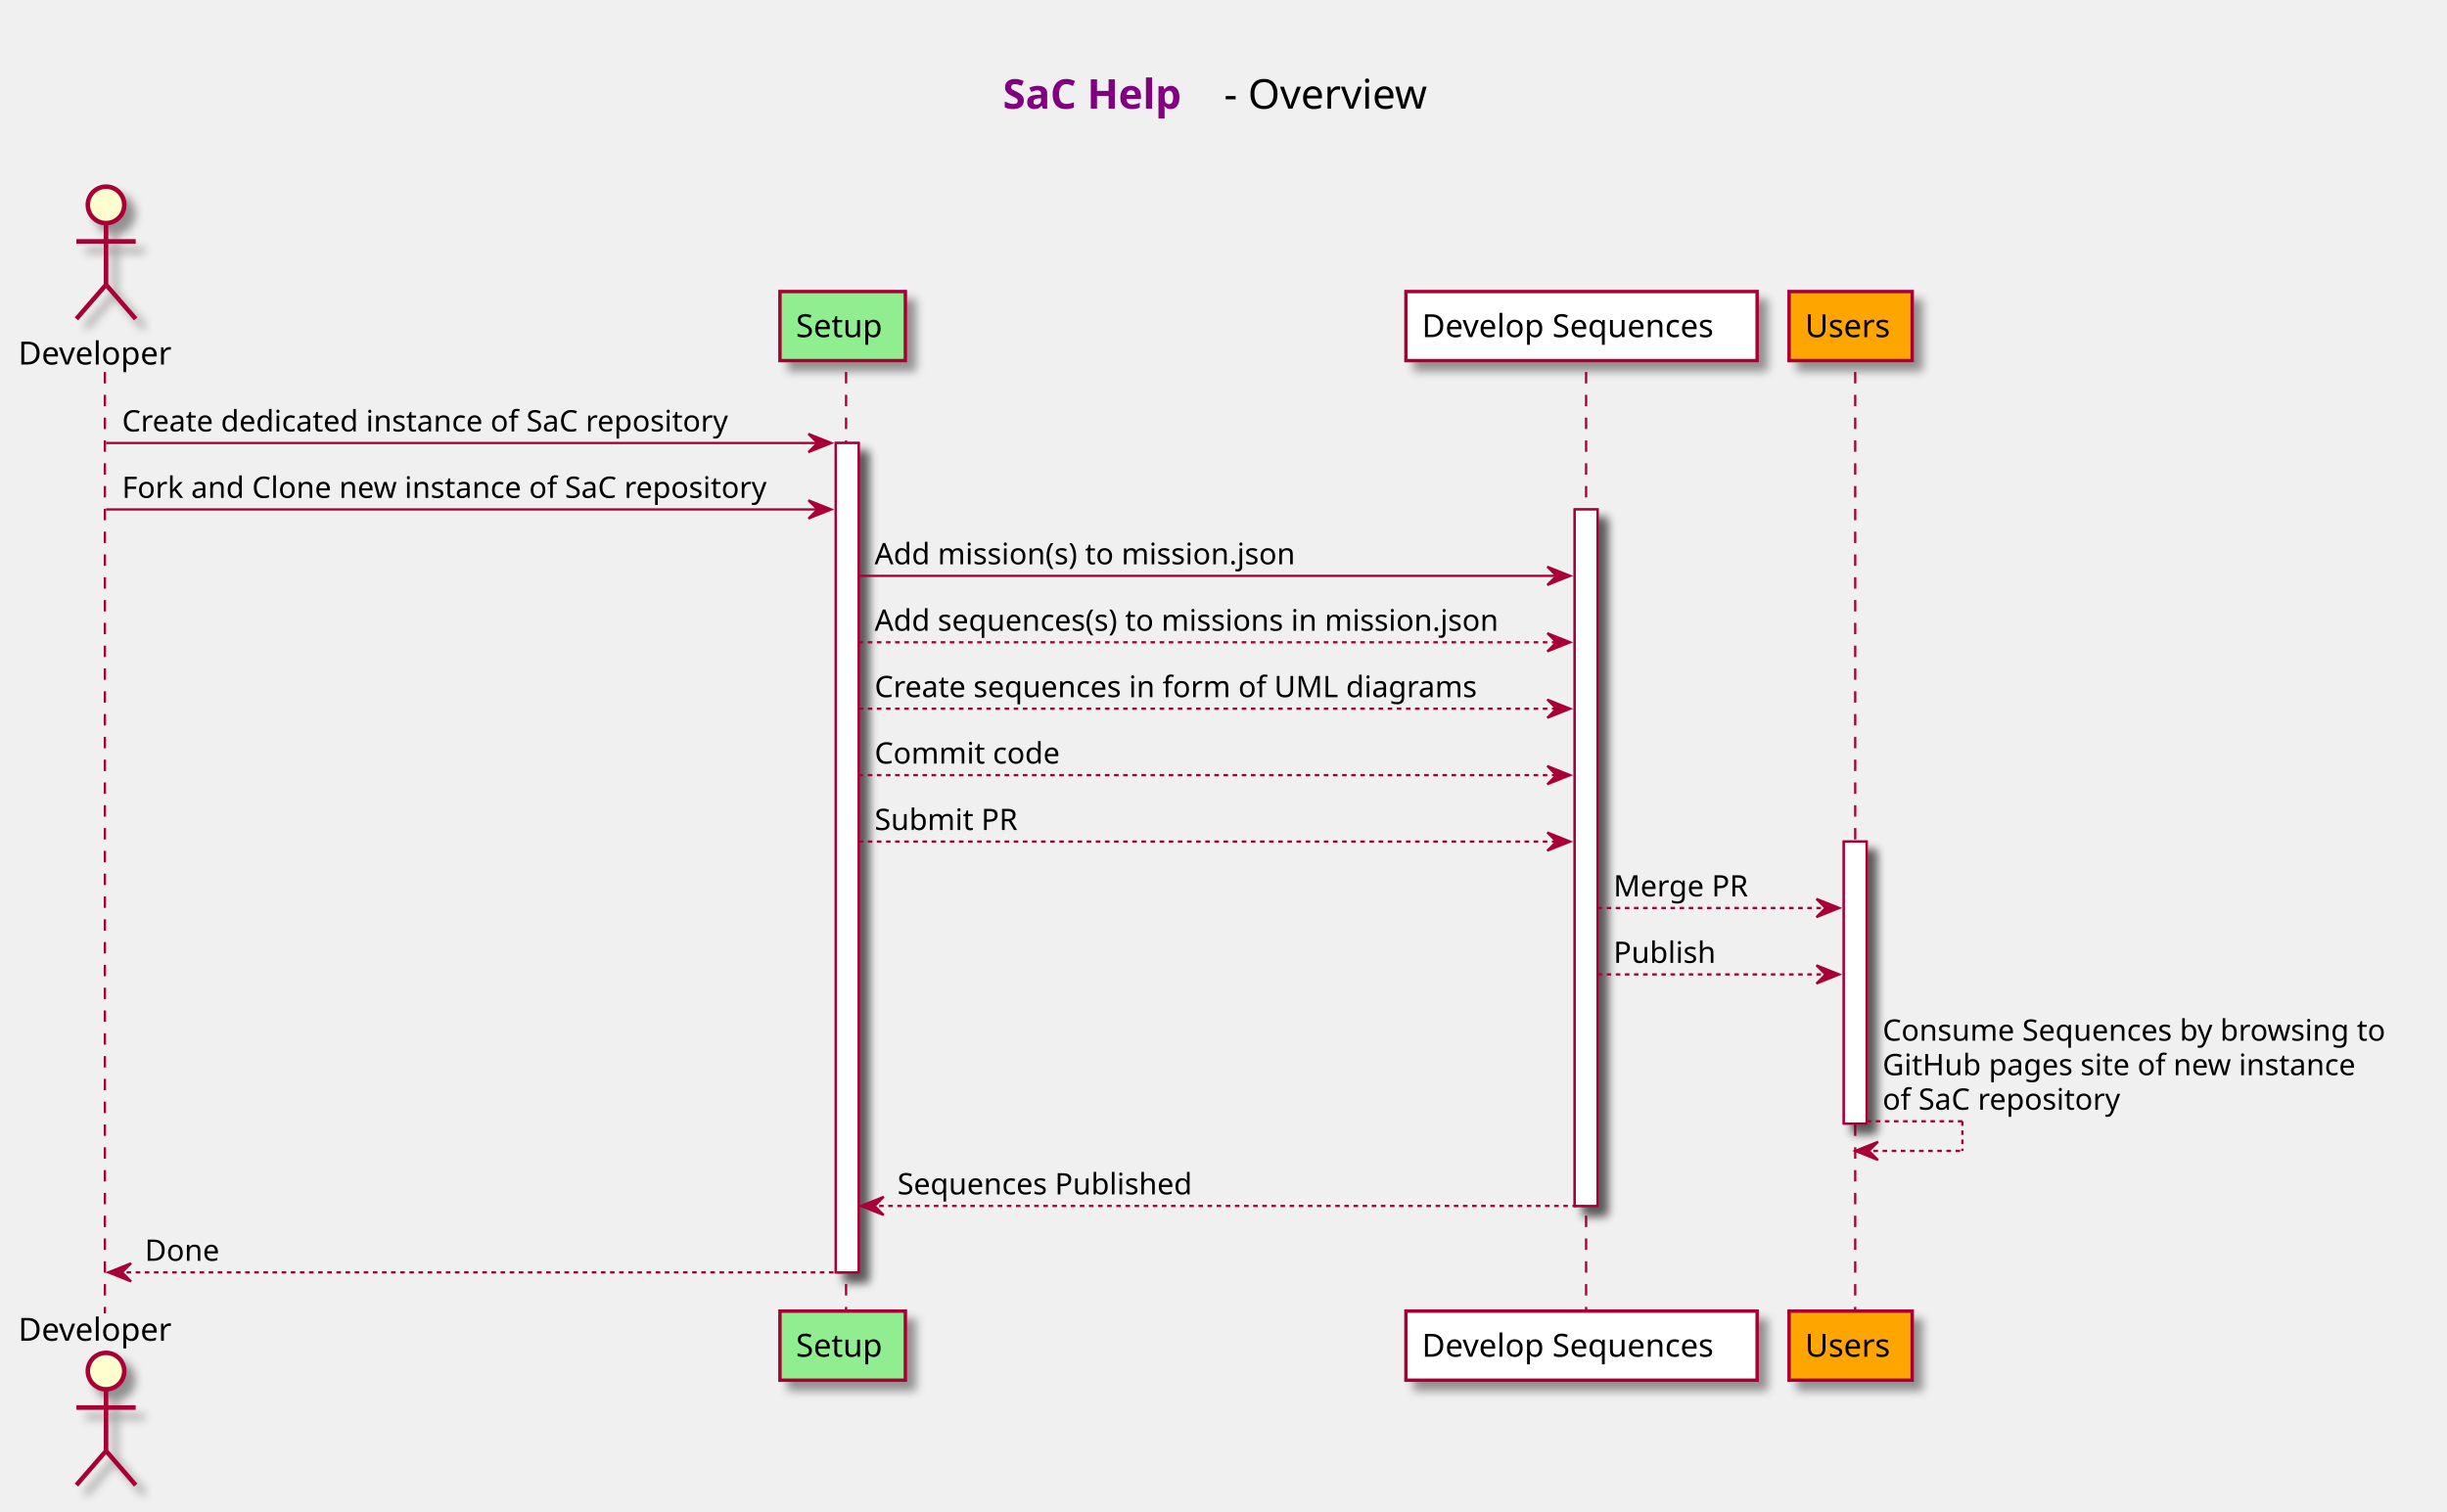
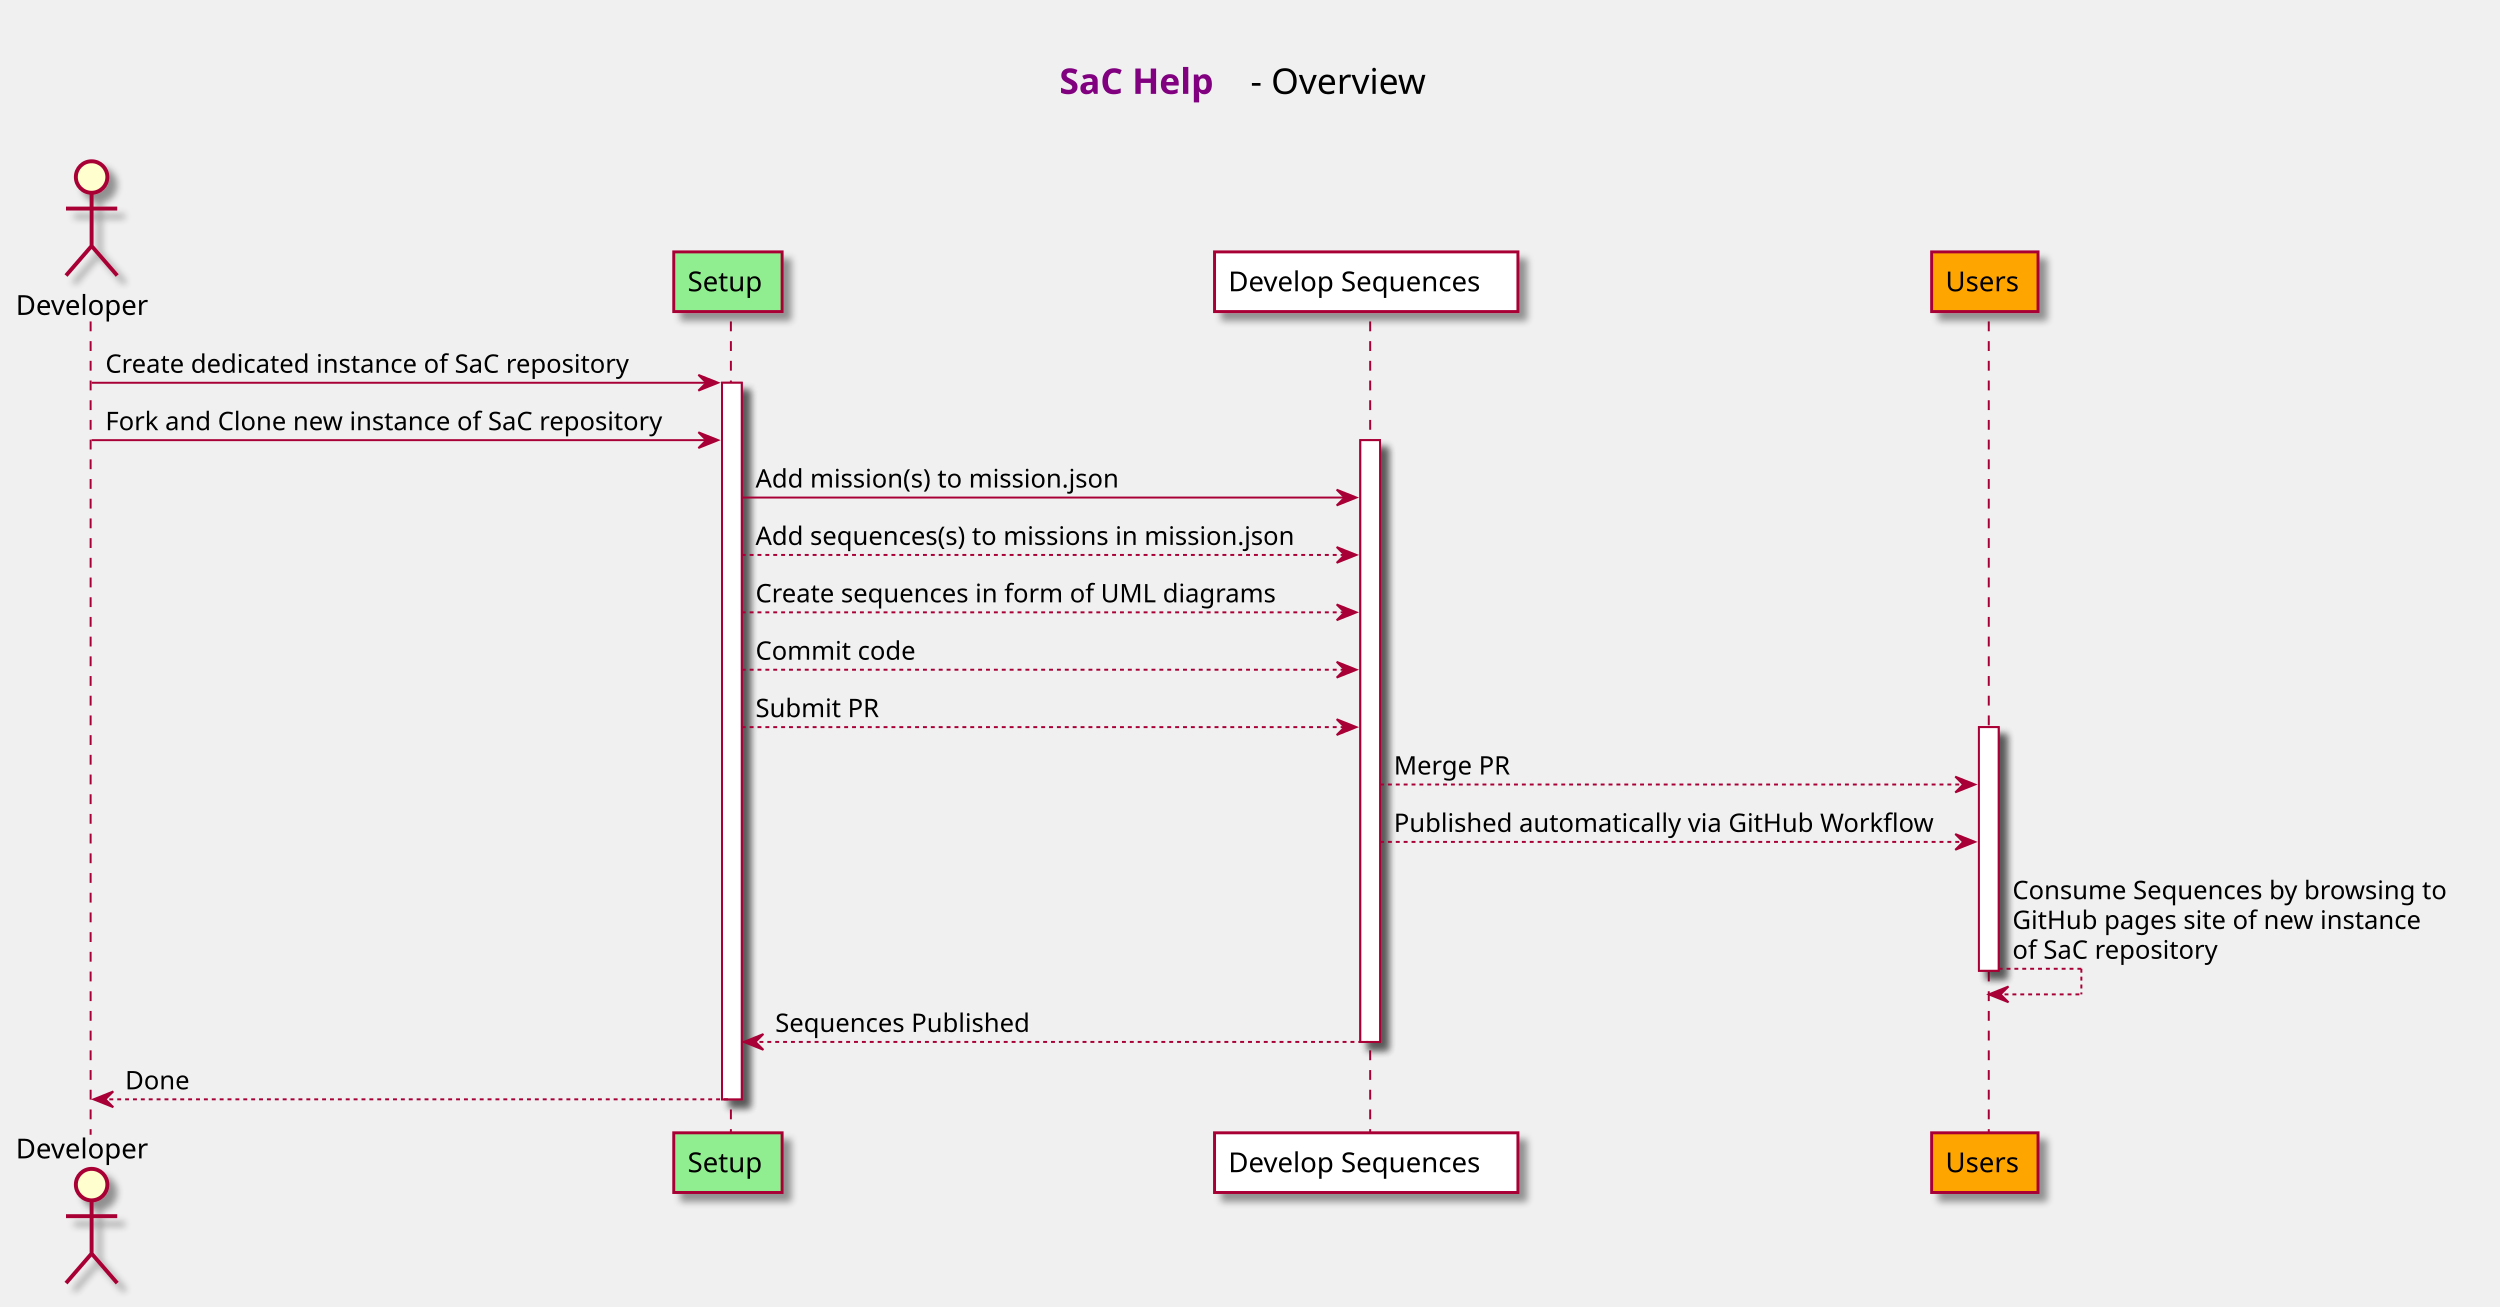
- <svg xmlns="http://www.w3.org/2000/svg" contentScriptType="application/ecmascript" contentStyleType="text/css" height="663px" preserveAspectRatio="none" style="width:1073px;height:663px;" version="1.1" viewBox="0 0 1073 663" width="1073px" zoomAndPan="magnify">
+ <svg xmlns="http://www.w3.org/2000/svg" contentScriptType="application/ecmascript" contentStyleType="text/css" height="663px" preserveAspectRatio="none" style="width:1269px;height:663px;" version="1.1" viewBox="0 0 1269 663" width="1269px" zoomAndPan="magnify">
  <defs>
-     <filter height="300%" id="fnh9aa77b3zxd" width="300%" x="-1" y="-1">
+     <filter height="300%" id="f1nuc8ipyqmxtf" width="300%" x="-1" y="-1">
      <feGaussianBlur result="blurOut" stdDeviation="2.0" />
      <feColorMatrix in="blurOut" result="blurOut2" type="matrix" values="0 0 0 0 0 0 0 0 0 0 0 0 0 0 0 0 0 0 .4 0" />
      <feOffset dx="4.0" dy="4.0" in="blurOut2" result="blurOut3" />
      <feBlend in="SourceGraphic" in2="blurOut3" mode="normal" />
    </filter>
  </defs>
  <g>
-     <text fill="#000000" font-family="sans-serif" font-size="18" lengthAdjust="spacingAndGlyphs" textLength="0" x="541.25" y="26.708" />
-     <text fill="#800080" font-family="sans-serif" font-size="18" font-weight="bold" lengthAdjust="spacingAndGlyphs" textLength="91" x="439.75" y="47.661">SaC Help</text>
-     <text fill="#000000" font-family="sans-serif" font-size="18" lengthAdjust="spacingAndGlyphs" textLength="100" x="536.75" y="47.661">- Overview</text>
-     <text fill="#000000" font-family="sans-serif" font-size="18" lengthAdjust="spacingAndGlyphs" textLength="0" x="541.25" y="68.614" />
-     <rect fill="#FFFFFF" filter="url(#fnh9aa77b3zxd)" height="363.727" style="stroke: #A80036; stroke-width: 1.0;" width="10" x="366.5" y="194.289" />
-     <rect fill="#FFFFFF" filter="url(#fnh9aa77b3zxd)" height="305.461" style="stroke: #A80036; stroke-width: 1.0;" width="10" x="690.5" y="223.422" />
-     <rect fill="#FFFFFF" filter="url(#fnh9aa77b3zxd)" height="123.664" style="stroke: #A80036; stroke-width: 1.0;" width="10" x="808.5" y="369.086" />
+     <text fill="#000000" font-family="sans-serif" font-size="18" lengthAdjust="spacingAndGlyphs" textLength="0" x="639.25" y="26.708" />
+     <text fill="#800080" font-family="sans-serif" font-size="18" font-weight="bold" lengthAdjust="spacingAndGlyphs" textLength="91" x="537.75" y="47.661">SaC Help</text>
+     <text fill="#000000" font-family="sans-serif" font-size="18" lengthAdjust="spacingAndGlyphs" textLength="100" x="634.75" y="47.661">- Overview</text>
+     <text fill="#000000" font-family="sans-serif" font-size="18" lengthAdjust="spacingAndGlyphs" textLength="0" x="639.25" y="68.614" />
+     <rect fill="#FFFFFF" filter="url(#f1nuc8ipyqmxtf)" height="363.727" style="stroke: #A80036; stroke-width: 1.0;" width="10" x="366.5" y="194.289" />
+     <rect fill="#FFFFFF" filter="url(#f1nuc8ipyqmxtf)" height="305.461" style="stroke: #A80036; stroke-width: 1.0;" width="10" x="690.5" y="223.422" />
+     <rect fill="#FFFFFF" filter="url(#f1nuc8ipyqmxtf)" height="123.664" style="stroke: #A80036; stroke-width: 1.0;" width="10" x="1004.5" y="369.086" />
    <line style="stroke: #A80036; stroke-width: 1.0; stroke-dasharray: 5.0,5.0;" x1="46" x2="46" y1="163.156" y2="576.016" />
    <line style="stroke: #A80036; stroke-width: 1.0; stroke-dasharray: 5.0,5.0;" x1="371" x2="371" y1="163.156" y2="576.016" />
    <line style="stroke: #A80036; stroke-width: 1.0; stroke-dasharray: 5.0,5.0;" x1="695.5" x2="695.5" y1="163.156" y2="576.016" />
-     <line style="stroke: #A80036; stroke-width: 1.0; stroke-dasharray: 5.0,5.0;" x1="813.5" x2="813.5" y1="163.156" y2="576.016" />
+     <line style="stroke: #A80036; stroke-width: 1.0; stroke-dasharray: 5.0,5.0;" x1="1009.5" x2="1009.5" y1="163.156" y2="576.016" />
    <text fill="#000000" font-family="sans-serif" font-size="14" lengthAdjust="spacingAndGlyphs" textLength="71" x="8" y="159.855">Developer</text>
-     <ellipse cx="46.5" cy="89.859" fill="#FEFECE" filter="url(#fnh9aa77b3zxd)" rx="8" ry="8" style="stroke: #A80036; stroke-width: 2.0;" />
-     <path d="M46.5,97.859 L46.5,124.859 M33.5,105.859 L59.5,105.859 M46.5,124.859 L33.5,139.859 M46.5,124.859 L59.5,139.859 " fill="none" filter="url(#fnh9aa77b3zxd)" style="stroke: #A80036; stroke-width: 2.0;" />
+     <ellipse cx="46.5" cy="89.859" fill="#FEFECE" filter="url(#f1nuc8ipyqmxtf)" rx="8" ry="8" style="stroke: #A80036; stroke-width: 2.0;" />
+     <path d="M46.5,97.859 L46.5,124.859 M33.5,105.859 L59.5,105.859 M46.5,124.859 L33.5,139.859 M46.5,124.859 L59.5,139.859 " fill="none" filter="url(#f1nuc8ipyqmxtf)" style="stroke: #A80036; stroke-width: 2.0;" />
    <text fill="#000000" font-family="sans-serif" font-size="14" lengthAdjust="spacingAndGlyphs" textLength="71" x="8" y="588.011">Developer</text>
-     <ellipse cx="46.5" cy="601.312" fill="#FEFECE" filter="url(#fnh9aa77b3zxd)" rx="8" ry="8" style="stroke: #A80036; stroke-width: 2.0;" />
-     <path d="M46.5,609.312 L46.5,636.312 M33.5,617.312 L59.5,617.312 M46.5,636.312 L33.5,651.312 M46.5,636.312 L59.5,651.312 " fill="none" filter="url(#fnh9aa77b3zxd)" style="stroke: #A80036; stroke-width: 2.0;" />
-     <rect fill="#90EE90" filter="url(#fnh9aa77b3zxd)" height="30.297" style="stroke: #A80036; stroke-width: 1.5;" width="55" x="342" y="127.859" />
+     <ellipse cx="46.5" cy="601.312" fill="#FEFECE" filter="url(#f1nuc8ipyqmxtf)" rx="8" ry="8" style="stroke: #A80036; stroke-width: 2.0;" />
+     <path d="M46.5,609.312 L46.5,636.312 M33.5,617.312 L59.5,617.312 M46.5,636.312 L33.5,651.312 M46.5,636.312 L59.5,651.312 " fill="none" filter="url(#f1nuc8ipyqmxtf)" style="stroke: #A80036; stroke-width: 2.0;" />
+     <rect fill="#90EE90" filter="url(#f1nuc8ipyqmxtf)" height="30.297" style="stroke: #A80036; stroke-width: 1.5;" width="55" x="342" y="127.859" />
    <text fill="#000000" font-family="sans-serif" font-size="14" lengthAdjust="spacingAndGlyphs" textLength="41" x="349" y="147.855">Setup</text>
-     <rect fill="#90EE90" filter="url(#fnh9aa77b3zxd)" height="30.297" style="stroke: #A80036; stroke-width: 1.5;" width="55" x="342" y="575.016" />
+     <rect fill="#90EE90" filter="url(#f1nuc8ipyqmxtf)" height="30.297" style="stroke: #A80036; stroke-width: 1.5;" width="55" x="342" y="575.016" />
    <text fill="#000000" font-family="sans-serif" font-size="14" lengthAdjust="spacingAndGlyphs" textLength="41" x="349" y="595.011">Setup</text>
-     <rect fill="#FFFFFF" filter="url(#fnh9aa77b3zxd)" height="30.297" style="stroke: #A80036; stroke-width: 1.5;" width="154" x="616.5" y="127.859" />
+     <rect fill="#FFFFFF" filter="url(#f1nuc8ipyqmxtf)" height="30.297" style="stroke: #A80036; stroke-width: 1.5;" width="154" x="616.5" y="127.859" />
    <text fill="#000000" font-family="sans-serif" font-size="14" lengthAdjust="spacingAndGlyphs" textLength="140" x="623.5" y="147.855">Develop Sequences</text>
-     <rect fill="#FFFFFF" filter="url(#fnh9aa77b3zxd)" height="30.297" style="stroke: #A80036; stroke-width: 1.5;" width="154" x="616.5" y="575.016" />
+     <rect fill="#FFFFFF" filter="url(#f1nuc8ipyqmxtf)" height="30.297" style="stroke: #A80036; stroke-width: 1.5;" width="154" x="616.5" y="575.016" />
    <text fill="#000000" font-family="sans-serif" font-size="14" lengthAdjust="spacingAndGlyphs" textLength="140" x="623.5" y="595.011">Develop Sequences</text>
-     <rect fill="#FFA500" filter="url(#fnh9aa77b3zxd)" height="30.297" style="stroke: #A80036; stroke-width: 1.5;" width="54" x="784.5" y="127.859" />
-     <text fill="#000000" font-family="sans-serif" font-size="14" lengthAdjust="spacingAndGlyphs" textLength="40" x="791.5" y="147.855">Users</text>
-     <rect fill="#FFA500" filter="url(#fnh9aa77b3zxd)" height="30.297" style="stroke: #A80036; stroke-width: 1.5;" width="54" x="784.5" y="575.016" />
-     <text fill="#000000" font-family="sans-serif" font-size="14" lengthAdjust="spacingAndGlyphs" textLength="40" x="791.5" y="595.011">Users</text>
-     <rect fill="#FFFFFF" filter="url(#fnh9aa77b3zxd)" height="363.727" style="stroke: #A80036; stroke-width: 1.0;" width="10" x="366.5" y="194.289" />
-     <rect fill="#FFFFFF" filter="url(#fnh9aa77b3zxd)" height="305.461" style="stroke: #A80036; stroke-width: 1.0;" width="10" x="690.5" y="223.422" />
-     <rect fill="#FFFFFF" filter="url(#fnh9aa77b3zxd)" height="123.664" style="stroke: #A80036; stroke-width: 1.0;" width="10" x="808.5" y="369.086" />
+     <rect fill="#FFA500" filter="url(#f1nuc8ipyqmxtf)" height="30.297" style="stroke: #A80036; stroke-width: 1.5;" width="54" x="980.5" y="127.859" />
+     <text fill="#000000" font-family="sans-serif" font-size="14" lengthAdjust="spacingAndGlyphs" textLength="40" x="987.5" y="147.855">Users</text>
+     <rect fill="#FFA500" filter="url(#f1nuc8ipyqmxtf)" height="30.297" style="stroke: #A80036; stroke-width: 1.5;" width="54" x="980.5" y="575.016" />
+     <text fill="#000000" font-family="sans-serif" font-size="14" lengthAdjust="spacingAndGlyphs" textLength="40" x="987.5" y="595.011">Users</text>
+     <rect fill="#FFFFFF" filter="url(#f1nuc8ipyqmxtf)" height="363.727" style="stroke: #A80036; stroke-width: 1.0;" width="10" x="366.5" y="194.289" />
+     <rect fill="#FFFFFF" filter="url(#f1nuc8ipyqmxtf)" height="305.461" style="stroke: #A80036; stroke-width: 1.0;" width="10" x="690.5" y="223.422" />
+     <rect fill="#FFFFFF" filter="url(#f1nuc8ipyqmxtf)" height="123.664" style="stroke: #A80036; stroke-width: 1.0;" width="10" x="1004.5" y="369.086" />
    <polygon fill="#A80036" points="354.5,190.289,364.5,194.289,354.5,198.289,358.5,194.289" style="stroke: #A80036; stroke-width: 1.0;" />
    <line style="stroke: #A80036; stroke-width: 1.0;" x1="46.5" x2="360.5" y1="194.289" y2="194.289" />
    <text fill="#000000" font-family="sans-serif" font-size="13" lengthAdjust="spacingAndGlyphs" textLength="282" x="53.5" y="189.223">Create dedicated instance of SaC repository</text>
    <polygon fill="#A80036" points="354.5,219.422,364.5,223.422,354.5,227.422,358.5,223.422" style="stroke: #A80036; stroke-width: 1.0;" />
    <line style="stroke: #A80036; stroke-width: 1.0;" x1="46.5" x2="360.5" y1="223.422" y2="223.422" />
    <text fill="#000000" font-family="sans-serif" font-size="13" lengthAdjust="spacingAndGlyphs" textLength="296" x="53.5" y="218.356">Fork and Clone new instance of SaC repository</text>
    <polygon fill="#A80036" points="678.5,248.555,688.5,252.555,678.5,256.555,682.5,252.555" style="stroke: #A80036; stroke-width: 1.0;" />
    <line style="stroke: #A80036; stroke-width: 1.0;" x1="376.5" x2="684.5" y1="252.555" y2="252.555" />
    <text fill="#000000" font-family="sans-serif" font-size="13" lengthAdjust="spacingAndGlyphs" textLength="195" x="383.5" y="247.489">Add mission(s) to mission.json</text>
    <polygon fill="#A80036" points="678.5,277.688,688.5,281.688,678.5,285.688,682.5,281.688" style="stroke: #A80036; stroke-width: 1.0;" />
    <line style="stroke: #A80036; stroke-width: 1.0; stroke-dasharray: 2.0,2.0;" x1="376.5" x2="684.5" y1="281.688" y2="281.688" />
    <text fill="#000000" font-family="sans-serif" font-size="13" lengthAdjust="spacingAndGlyphs" textLength="290" x="383.5" y="276.622">Add sequences(s) to missions in mission.json</text>
    <polygon fill="#A80036" points="678.5,306.82,688.5,310.82,678.5,314.82,682.5,310.82" style="stroke: #A80036; stroke-width: 1.0;" />
    <line style="stroke: #A80036; stroke-width: 1.0; stroke-dasharray: 2.0,2.0;" x1="376.5" x2="684.5" y1="310.82" y2="310.82" />
    <text fill="#000000" font-family="sans-serif" font-size="13" lengthAdjust="spacingAndGlyphs" textLength="277" x="383.5" y="305.754">Create sequences in form of UML diagrams</text>
    <polygon fill="#A80036" points="678.5,335.953,688.5,339.953,678.5,343.953,682.5,339.953" style="stroke: #A80036; stroke-width: 1.0;" />
    <line style="stroke: #A80036; stroke-width: 1.0; stroke-dasharray: 2.0,2.0;" x1="376.5" x2="684.5" y1="339.953" y2="339.953" />
    <text fill="#000000" font-family="sans-serif" font-size="13" lengthAdjust="spacingAndGlyphs" textLength="86" x="383.5" y="334.887">Commit code</text>
    <polygon fill="#A80036" points="678.5,365.086,688.5,369.086,678.5,373.086,682.5,369.086" style="stroke: #A80036; stroke-width: 1.0;" />
    <line style="stroke: #A80036; stroke-width: 1.0; stroke-dasharray: 2.0,2.0;" x1="376.5" x2="684.5" y1="369.086" y2="369.086" />
    <text fill="#000000" font-family="sans-serif" font-size="13" lengthAdjust="spacingAndGlyphs" textLength="66" x="383.5" y="364.02">Submit PR</text>
-     <polygon fill="#A80036" points="796.5,394.219,806.5,398.219,796.5,402.219,800.5,398.219" style="stroke: #A80036; stroke-width: 1.0;" />
-     <line style="stroke: #A80036; stroke-width: 1.0; stroke-dasharray: 2.0,2.0;" x1="700.5" x2="802.5" y1="398.219" y2="398.219" />
+     <polygon fill="#A80036" points="992.5,394.219,1002.5,398.219,992.5,402.219,996.5,398.219" style="stroke: #A80036; stroke-width: 1.0;" />
+     <line style="stroke: #A80036; stroke-width: 1.0; stroke-dasharray: 2.0,2.0;" x1="700.5" x2="998.5" y1="398.219" y2="398.219" />
    <text fill="#000000" font-family="sans-serif" font-size="13" lengthAdjust="spacingAndGlyphs" textLength="60" x="707.5" y="393.153">Merge PR</text>
-     <polygon fill="#A80036" points="796.5,423.352,806.5,427.352,796.5,431.352,800.5,427.352" style="stroke: #A80036; stroke-width: 1.0;" />
-     <line style="stroke: #A80036; stroke-width: 1.0; stroke-dasharray: 2.0,2.0;" x1="700.5" x2="802.5" y1="427.352" y2="427.352" />
-     <text fill="#000000" font-family="sans-serif" font-size="13" lengthAdjust="spacingAndGlyphs" textLength="45" x="707.5" y="422.286">Publish</text>
-     <line style="stroke: #A80036; stroke-width: 1.0; stroke-dasharray: 2.0,2.0;" x1="818.5" x2="860.5" y1="491.75" y2="491.75" />
-     <line style="stroke: #A80036; stroke-width: 1.0; stroke-dasharray: 2.0,2.0;" x1="860.5" x2="860.5" y1="491.75" y2="504.75" />
-     <line style="stroke: #A80036; stroke-width: 1.0; stroke-dasharray: 2.0,2.0;" x1="813.5" x2="860.5" y1="504.75" y2="504.75" />
-     <polygon fill="#A80036" points="823.5,500.75,813.5,504.75,823.5,508.75,819.5,504.75" style="stroke: #A80036; stroke-width: 1.0;" />
-     <text fill="#000000" font-family="sans-serif" font-size="13" lengthAdjust="spacingAndGlyphs" textLength="232" x="825.5" y="456.418">Consume Sequences by browsing to</text>
-     <text fill="#000000" font-family="sans-serif" font-size="13" lengthAdjust="spacingAndGlyphs" textLength="217" x="825.5" y="471.551">GitHub pages site of new instance</text>
-     <text fill="#000000" font-family="sans-serif" font-size="13" lengthAdjust="spacingAndGlyphs" textLength="110" x="825.5" y="486.684">of SaC repository</text>
+     <polygon fill="#A80036" points="992.5,423.352,1002.5,427.352,992.5,431.352,996.5,427.352" style="stroke: #A80036; stroke-width: 1.0;" />
+     <line style="stroke: #A80036; stroke-width: 1.0; stroke-dasharray: 2.0,2.0;" x1="700.5" x2="998.5" y1="427.352" y2="427.352" />
+     <text fill="#000000" font-family="sans-serif" font-size="13" lengthAdjust="spacingAndGlyphs" textLength="280" x="707.5" y="422.286">Published automatically via GitHub Workflow</text>
+     <line style="stroke: #A80036; stroke-width: 1.0; stroke-dasharray: 2.0,2.0;" x1="1014.5" x2="1056.5" y1="491.75" y2="491.75" />
+     <line style="stroke: #A80036; stroke-width: 1.0; stroke-dasharray: 2.0,2.0;" x1="1056.5" x2="1056.5" y1="491.75" y2="504.75" />
+     <line style="stroke: #A80036; stroke-width: 1.0; stroke-dasharray: 2.0,2.0;" x1="1009.5" x2="1056.5" y1="504.75" y2="504.75" />
+     <polygon fill="#A80036" points="1019.5,500.75,1009.5,504.75,1019.5,508.75,1015.5,504.75" style="stroke: #A80036; stroke-width: 1.0;" />
+     <text fill="#000000" font-family="sans-serif" font-size="13" lengthAdjust="spacingAndGlyphs" textLength="232" x="1021.5" y="456.418">Consume Sequences by browsing to</text>
+     <text fill="#000000" font-family="sans-serif" font-size="13" lengthAdjust="spacingAndGlyphs" textLength="217" x="1021.5" y="471.551">GitHub pages site of new instance</text>
+     <text fill="#000000" font-family="sans-serif" font-size="13" lengthAdjust="spacingAndGlyphs" textLength="110" x="1021.5" y="486.684">of SaC repository</text>
    <polygon fill="#A80036" points="387.5,524.883,377.5,528.883,387.5,532.883,383.5,528.883" style="stroke: #A80036; stroke-width: 1.0;" />
    <line style="stroke: #A80036; stroke-width: 1.0; stroke-dasharray: 2.0,2.0;" x1="381.5" x2="694.5" y1="528.883" y2="528.883" />
    <text fill="#000000" font-family="sans-serif" font-size="13" lengthAdjust="spacingAndGlyphs" textLength="136" x="393.5" y="523.817">Sequences Published</text>
    <polygon fill="#A80036" points="57.5,554.016,47.5,558.016,57.5,562.016,53.5,558.016" style="stroke: #A80036; stroke-width: 1.0;" />
    <line style="stroke: #A80036; stroke-width: 1.0; stroke-dasharray: 2.0,2.0;" x1="51.5" x2="370.5" y1="558.016" y2="558.016" />
    <text fill="#000000" font-family="sans-serif" font-size="13" lengthAdjust="spacingAndGlyphs" textLength="34" x="63.5" y="552.95">Done</text>
  </g>
</svg>
